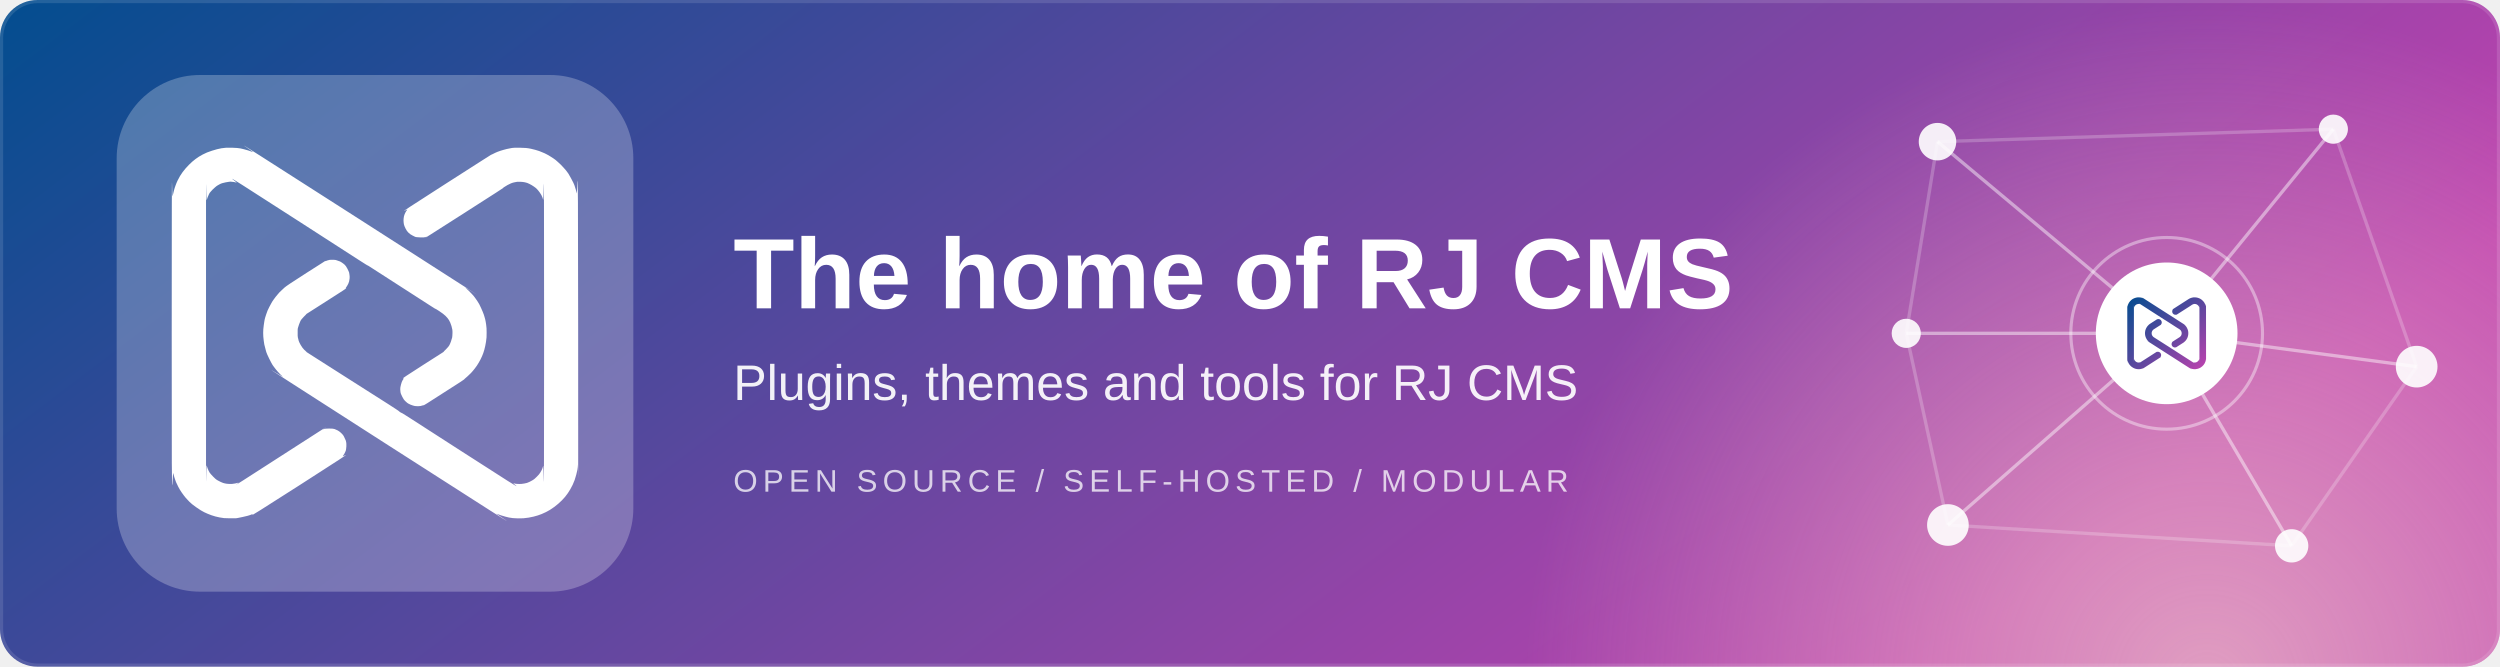
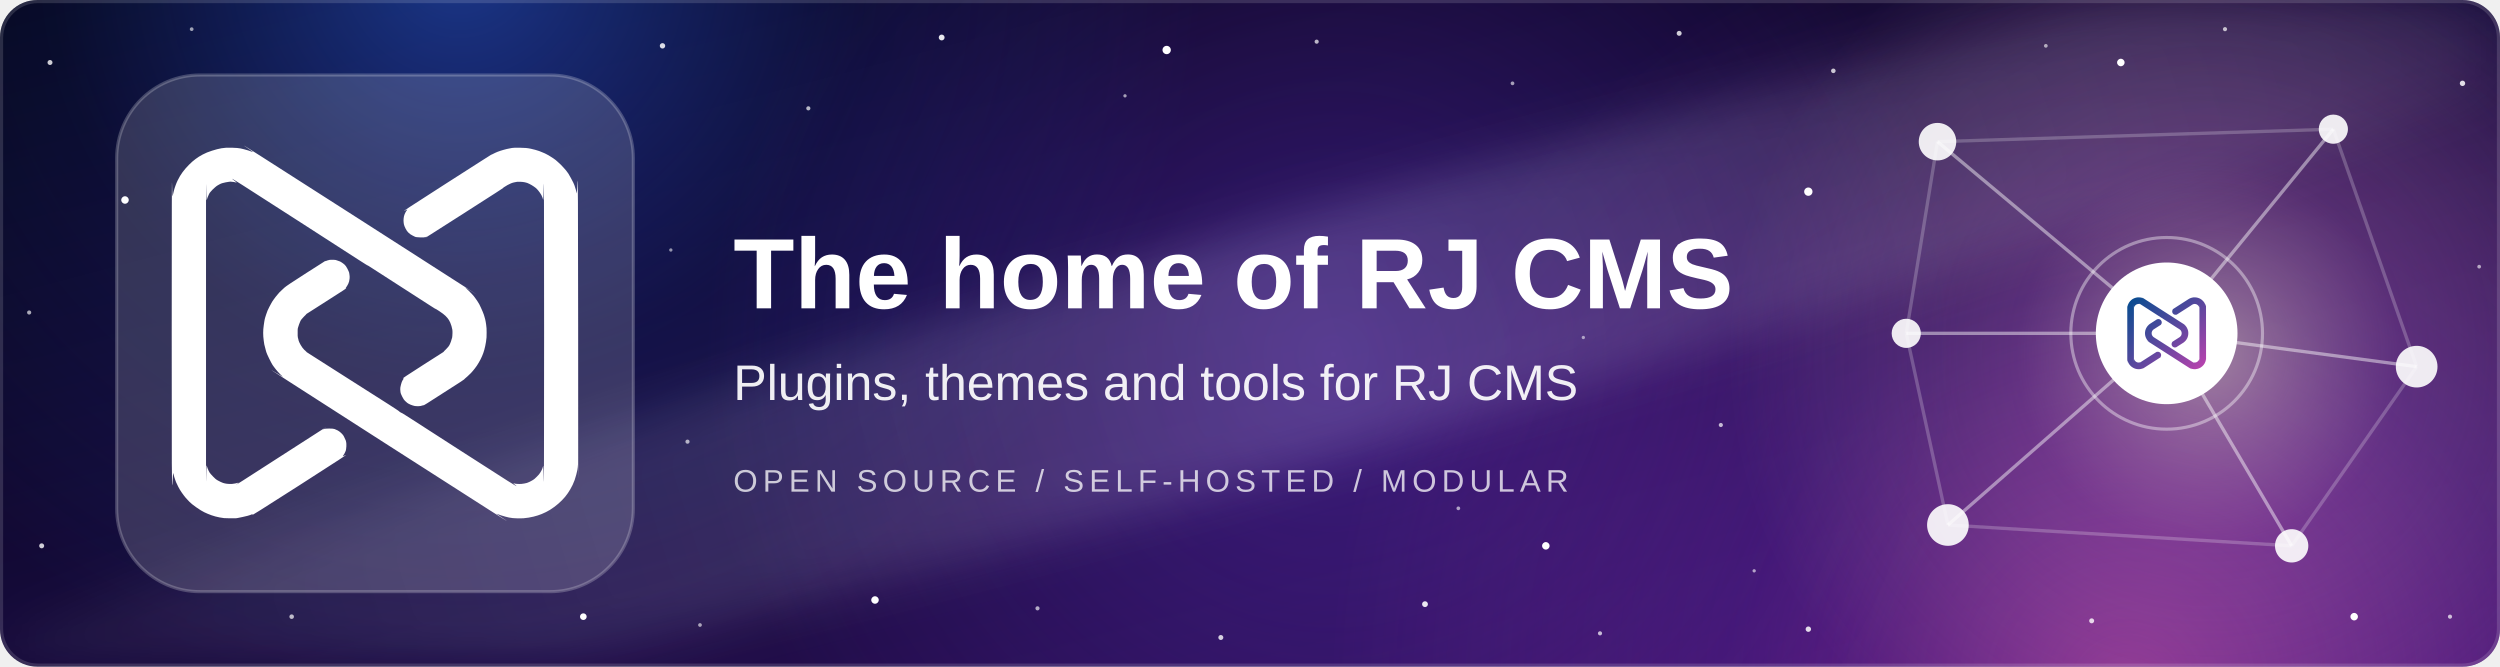
<svg xmlns="http://www.w3.org/2000/svg" width="1200" height="320" viewBox="0 0 1200 320" role="img" aria-label="RJ Nexus">
  <defs>
-     <linearGradient id="bg" x1="0" y1="0" x2="1" y2="0.35">
-       <stop offset="0" stop-color="#024D8F" />
-       <stop offset="0.5" stop-color="#60479F" />
-       <stop offset="1" stop-color="#C042AF" />
+     <linearGradient id="bg" x1="0" y1="0" x2="1" y2="1">
+       <stop offset="0" stop-color="#03010d" />
+       <stop offset="0.45" stop-color="#140a38" />
+       <stop offset="0.8" stop-color="#2a0f55" />
+       <stop offset="1" stop-color="#3d1163" />
    </linearGradient>
-     <radialGradient id="peach" cx="0.5" cy="0.5" r="0.5">
-       <stop offset="0" stop-color="#FAE9D0" stop-opacity="0.55" />
+     <radialGradient id="nebMagenta" cx="0.5" cy="0.5" r="0.5">
+       <stop offset="0" stop-color="#C042AF" stop-opacity="0.6" />
+       <stop offset="0.5" stop-color="#8b2fc9" stop-opacity="0.22" />
+       <stop offset="1" stop-color="#C042AF" stop-opacity="0" />
+     </radialGradient>
+     <radialGradient id="nebBlue" cx="0.5" cy="0.5" r="0.5">
+       <stop offset="0" stop-color="#2f6bff" stop-opacity="0.5" />
+       <stop offset="0.55" stop-color="#2447c9" stop-opacity="0.15" />
+       <stop offset="1" stop-color="#2f6bff" stop-opacity="0" />
+     </radialGradient>
+     <radialGradient id="nebViolet" cx="0.5" cy="0.5" r="0.5">
+       <stop offset="0" stop-color="#7c3aed" stop-opacity="0.32" />
+       <stop offset="1" stop-color="#7c3aed" stop-opacity="0" />
+     </radialGradient>
+     <radialGradient id="core" cx="0.5" cy="0.5" r="0.5">
+       <stop offset="0" stop-color="#FAE9D0" stop-opacity="0.5" />
+       <stop offset="0.4" stop-color="#f0a6d8" stop-opacity="0.18" />
      <stop offset="1" stop-color="#FAE9D0" stop-opacity="0" />
    </radialGradient>
+     <linearGradient id="band" x1="0" y1="0" x2="1" y2="0">
+       <stop offset="0" stop-color="#ffffff" stop-opacity="0" />
+       <stop offset="0.5" stop-color="#d9c7ff" stop-opacity="0.2" />
+       <stop offset="1" stop-color="#ffffff" stop-opacity="0" />
+     </linearGradient>
+     <filter id="blur" x="-20%" y="-50%" width="140%" height="200%">
+       <feGaussianBlur stdDeviation="16" />
+     </filter>
    <linearGradient id="nodeFill" x1="0" y1="0" x2="1" y2="1">
      <stop stop-color="#024D8F" />
      <stop offset=".55" stop-color="#60479F" />
      <stop offset="1" stop-color="#C042AF" />
    </linearGradient>
    <clipPath id="card">
      <rect width="1200" height="320" rx="18" />
    </clipPath>
+     <path id="logo" d="M425.2 32.2C422.0 32.3 421.5 32.6 419.2 33.0C417.0 33.4 414.0 34.0 411.5 34.8C409.0 35.5 406.5 36.3 404.2 37.2C402.0 38.2 401.0 38.5 397.8 40.2C394.5 42.0 401.7 37.3 385.0 48.0C368.3 58.7 312.7 94.2 297.5 104.2C282.3 114.2 294.9 106.5 293.8 108.0C292.6 109.5 291.5 111.5 290.8 113.2C290.0 115.0 289.7 116.8 289.5 118.5C289.3 120.2 289.3 121.9 289.5 123.5C289.7 125.1 289.8 126.3 290.5 128.0C291.2 129.7 292.3 132.1 293.5 133.8C294.7 135.4 295.9 136.6 297.5 137.8C299.1 138.9 301.6 140.1 303.0 140.8C304.4 141.4 304.0 141.3 305.8 141.5C307.5 141.7 311.8 141.9 313.8 141.8C315.8 141.6 316.3 141.3 317.8 140.8C319.2 140.2 308.5 147.1 322.5 138.2C336.5 129.4 386.8 97.1 401.8 87.5C416.7 77.9 408.9 82.5 412.0 80.5C415.1 78.5 418.0 76.8 420.5 75.8C423.0 74.7 425.7 74.3 427.2 74.0C428.8 73.7 428.7 73.8 430.0 73.8C431.3 73.8 433.2 73.8 435.0 74.0C436.8 74.2 438.7 74.6 440.5 75.2C442.3 75.9 444.0 76.8 445.8 77.8C447.5 78.8 449.4 80.1 450.8 81.2C452.1 82.4 452.8 83.0 454.0 84.5C455.2 86.0 456.8 88.1 457.8 90.0C458.8 91.9 459.5 93.9 460.0 95.8C460.5 97.6 460.8 47.7 461.0 101.0C461.2 154.3 461.2 362.2 461.0 415.5C460.8 468.8 460.5 419.2 460.0 421.0C459.5 422.8 458.9 424.8 458.0 426.5C457.1 428.2 456.2 429.8 454.8 431.5C453.3 433.2 451.0 435.5 449.5 436.8C448.0 438.0 447.3 438.4 445.8 439.2C444.2 440.1 442.3 441.1 440.2 441.8C438.2 442.4 435.5 442.8 433.5 443.0C431.5 443.2 430.1 443.1 428.5 443.0C426.9 442.9 425.8 442.9 423.8 442.2C421.8 441.6 437.2 452.3 416.5 439.2C395.8 426.2 321.2 377.9 299.5 364.0C277.8 350.1 290.7 358.8 286.0 355.8C281.3 352.8 289.4 357.5 271.5 346.0C253.6 334.5 195.5 297.8 178.8 287.0C162.0 276.2 172.9 283.2 170.8 281.5C168.6 279.8 167.2 278.4 165.8 276.5C164.3 274.6 162.8 271.7 162.0 270.0C161.2 268.3 161.1 267.6 160.8 266.2C160.4 264.9 160.1 263.9 160.0 262.0C159.9 260.1 159.9 256.7 160.0 255.0C160.1 253.3 160.0 253.5 160.5 251.8C161.0 250.0 162.2 246.5 163.0 244.8C163.8 243.0 163.8 243.0 165.0 241.5C166.2 240.0 169.2 237.0 170.5 235.8C171.8 234.5 165.3 238.8 172.8 234.0C180.2 229.2 207.3 212.1 215.0 207.0C222.7 201.9 217.6 204.9 218.8 203.5C219.9 202.1 221.1 199.8 221.8 198.5C222.4 197.2 222.5 196.9 222.8 195.8C223.0 194.6 223.4 193.0 223.5 191.5C223.6 190.0 223.5 188.2 223.2 186.8C223.0 185.3 223.0 184.6 222.2 183.0C221.5 181.4 220.1 178.5 219.0 177.0C217.9 175.5 217.0 174.7 215.8 173.8C214.5 172.8 213.1 171.9 211.8 171.2C210.4 170.6 208.9 170.1 207.8 169.8C206.6 169.4 206.4 169.3 205.0 169.2C203.6 169.2 201.1 169.0 199.2 169.2C197.4 169.5 195.5 170.2 194.0 170.8C192.5 171.3 197.4 168.2 190.2 172.8C183.1 177.3 159.2 192.5 151.0 198.0C142.8 203.5 143.6 203.5 141.0 205.8C138.4 208.0 137.2 209.5 135.5 211.5C133.8 213.5 132.0 215.7 130.8 217.5C129.5 219.3 129.0 220.0 127.8 222.2C126.5 224.5 124.5 228.3 123.2 231.2C122.0 234.2 120.9 237.8 120.2 240.0C119.6 242.2 119.6 242.4 119.2 244.8C118.9 247.1 118.2 251.0 118.0 254.0C117.8 257.0 117.8 259.9 118.0 263.0C118.2 266.1 118.8 269.8 119.2 272.5C119.8 275.2 120.4 277.5 121.0 279.5C121.6 281.5 121.6 282.2 122.8 284.8C123.9 287.3 126.4 292.5 127.8 295.0C129.1 297.5 129.6 298.1 131.0 300.0C132.4 301.9 134.2 304.2 136.0 306.2C137.8 308.2 139.8 310.2 141.8 312.0C143.8 313.8 105.8 289.8 148.0 317.0C190.2 344.2 352.7 448.4 395.2 475.5C437.8 502.6 400.2 478.2 403.2 479.5C406.3 480.8 410.5 482.1 413.8 483.0C417.0 483.9 419.3 484.4 423.0 484.8C426.7 485.1 431.5 485.3 435.8 485.0C440.0 484.7 444.5 483.9 448.2 483.0C452.0 482.1 454.9 481.1 458.2 479.8C461.6 478.4 464.9 476.8 468.2 474.8C471.6 472.7 475.4 469.9 478.5 467.2C481.6 464.6 484.3 461.7 486.8 458.8C489.2 455.8 491.3 452.9 493.2 449.5C495.2 446.1 497.1 442.2 498.5 438.2C499.9 434.3 501.1 429.1 501.8 426.0C502.4 422.9 502.3 422.1 502.5 419.5C502.7 416.9 502.8 463.8 502.8 410.2C502.8 356.8 502.8 152.2 502.5 98.5C502.2 44.8 501.6 90.8 501.0 87.8C500.4 84.8 499.7 82.7 499.0 80.5C498.3 78.3 498.1 77.5 496.8 74.8C495.4 72.0 492.7 66.8 490.8 63.8C488.8 60.8 487.3 59.1 485.2 56.8C483.2 54.4 480.4 51.7 478.2 49.8C476.1 47.8 474.5 46.5 472.2 45.0C470.0 43.5 467.0 41.7 464.8 40.5C462.5 39.3 461.4 38.7 459.0 37.8C456.6 36.8 453.8 35.6 450.5 34.8C447.2 33.9 443.2 32.9 439.0 32.5C434.8 32.1 428.5 32.2 425.2 32.2ZM72.5 32.2C68.4 32.5 65.4 33.0 61.5 34.0C57.6 35.0 53.0 36.5 49.2 38.0C45.5 39.5 42.2 41.4 39.2 43.2C36.2 45.1 34.0 46.9 31.2 49.2C28.5 51.6 25.5 54.6 23.0 57.5C20.5 60.4 18.3 63.3 16.2 66.8C14.2 70.2 12.2 74.2 10.8 78.2C9.2 82.3 8.0 87.5 7.2 91.2C6.5 95.0 6.4 46.3 6.2 100.8C6.1 155.2 6.0 362.9 6.2 417.8C6.5 472.6 7.3 426.5 8.0 430.0C8.7 433.5 9.8 436.3 10.5 438.5C11.2 440.7 11.6 441.3 12.5 443.2C13.4 445.2 14.6 447.7 16.0 450.0C17.4 452.3 19.2 454.9 20.8 457.0C22.3 459.1 23.8 460.7 25.5 462.5C27.2 464.3 28.3 465.6 31.0 467.8C33.7 469.9 38.3 473.3 41.5 475.2C44.7 477.2 47.0 478.2 50.0 479.5C53.0 480.8 56.2 481.9 59.5 482.8C62.8 483.6 66.1 484.4 70.0 484.8C73.9 485.1 79.8 485.0 82.8 485.0C85.7 485.0 84.8 485.0 87.5 484.5C90.2 484.0 95.8 482.8 98.8 482.0C101.7 481.2 102.4 480.9 105.0 479.8C107.6 478.6 96.9 486.0 114.5 475.0C132.1 464.0 193.7 424.5 210.5 413.5C227.3 402.5 214.0 410.6 215.2 409.0C216.5 407.4 217.6 405.2 218.2 403.8C218.9 402.3 219.0 401.9 219.2 400.2C219.5 398.6 219.6 395.7 219.5 394.0C219.4 392.3 219.2 391.5 218.8 390.0C218.2 388.5 217.2 386.3 216.5 385.0C215.8 383.7 215.4 383.2 214.5 382.2C213.6 381.2 212.2 379.9 211.0 379.0C209.8 378.1 208.4 377.3 207.0 376.8C205.6 376.2 204.9 375.7 202.8 375.5C200.6 375.3 196.2 375.3 194.2 375.5C192.2 375.7 192.0 376.0 190.8 376.5C189.5 377.0 202.8 368.4 186.5 378.8C170.2 389.1 109.8 428.3 93.2 438.8C76.8 449.2 89.7 440.8 87.5 441.5C85.3 442.2 82.4 442.8 80.0 443.0C77.6 443.2 75.1 443.0 73.2 442.8C71.4 442.5 70.4 442.3 68.8 441.8C67.1 441.2 64.8 440.1 63.2 439.2C61.7 438.4 61.0 438.1 59.5 436.8C58.0 435.4 55.4 432.9 54.0 431.2C52.6 429.6 52.1 428.8 51.2 427.0C50.4 425.2 49.3 422.5 48.8 420.5C48.2 418.5 48.1 468.4 48.0 415.2C47.9 362.1 47.9 154.7 48.0 101.5C48.1 48.3 48.2 98.3 48.8 96.2C49.3 94.2 50.7 91.0 51.5 89.2C52.3 87.5 52.5 87.2 53.8 85.8C55.0 84.3 57.3 82.0 58.8 80.8C60.2 79.5 60.8 79.1 62.2 78.2C63.8 77.4 65.4 76.2 67.8 75.5C70.1 74.8 74.3 74.0 76.2 73.8C78.2 73.5 78.0 73.6 79.5 73.8C81.0 73.9 83.1 74.1 85.2 74.8C87.4 75.4 67.7 62.0 92.5 77.8C117.3 93.5 208.2 152.3 234.2 169.0C260.2 185.7 233.9 168.4 248.5 177.8C263.1 187.1 308.5 216.5 321.8 225.0C335.0 233.5 325.6 227.1 328.2 228.8C330.9 230.4 335.0 233.1 337.5 235.0C340.0 236.9 341.5 238.4 343.0 240.2C344.5 242.1 345.5 243.6 346.5 246.0C347.5 248.4 348.6 251.8 349.0 254.5C349.4 257.2 349.1 260.3 349.0 262.2C348.9 264.2 348.7 264.4 348.2 266.0C347.8 267.6 347.0 270.2 346.2 271.8C345.5 273.3 345.3 273.9 344.0 275.5C342.7 277.1 339.9 279.9 338.5 281.2C337.1 282.6 343.1 278.6 335.5 283.5C327.9 288.4 300.7 305.6 293.0 310.8C285.3 315.9 290.5 313.2 289.5 314.5C288.5 315.8 287.9 316.8 287.2 318.5C286.6 320.2 285.8 323.2 285.5 325.0C285.2 326.8 285.4 327.9 285.5 329.2C285.6 330.6 285.6 331.3 286.2 333.0C286.9 334.7 288.4 337.8 289.5 339.5C290.6 341.2 291.8 342.1 292.8 343.0C293.8 343.9 294.2 344.3 295.5 345.0C296.8 345.7 299.1 346.8 300.8 347.2C302.4 347.8 303.7 347.9 305.2 348.0C306.8 348.1 308.8 348.0 310.2 347.8C311.7 347.5 312.4 347.3 313.8 346.8C315.1 346.2 310.9 349.1 318.2 344.5C325.6 339.9 350.3 324.0 358.0 319.0C365.7 314.0 362.5 315.9 364.5 314.2C366.5 312.6 368.7 310.5 370.2 309.0C371.8 307.5 372.5 306.8 374.0 305.0C375.5 303.2 377.4 300.9 379.0 298.5C380.6 296.1 382.2 293.3 383.5 290.8C384.8 288.2 385.8 286.0 386.8 283.2C387.7 280.5 388.6 277.7 389.2 274.5C389.9 271.3 390.5 267.6 390.8 264.0C391.0 260.4 390.9 255.9 390.8 252.8C390.6 249.6 390.1 247.2 389.8 245.0C389.4 242.8 389.1 241.5 388.5 239.5C387.9 237.5 387.4 235.5 386.2 232.8C385.1 230.0 383.2 226.0 381.8 223.2C380.2 220.5 378.8 218.3 377.2 216.2C375.8 214.2 374.8 212.9 372.8 210.8C370.7 208.6 367.3 205.2 365.0 203.2C362.7 201.2 400.7 225.5 359.0 198.8C317.3 172.0 157.3 69.4 115.0 42.5C72.7 15.6 108.7 38.9 105.2 37.5C101.8 36.1 97.5 34.8 94.2 34.0C91.0 33.2 89.6 32.8 86.0 32.5C82.4 32.2 76.6 32.0 72.5 32.2Z" fill-rule="evenodd" />
+     <style>
+ .tw1{animation:tw 3.2s ease-in-out infinite}
+ .tw2{animation:tw 4.6s ease-in-out infinite 1.1s}
+ .tw3{animation:tw 5.4s ease-in-out infinite 2.3s}
+ @keyframes tw{0%,100%{opacity:.25}50%{opacity:1}}
+ </style>
  </defs>
  <g clip-path="url(#card)">
    <rect width="1200" height="320" fill="url(#bg)" />
-     <circle cx="1060" cy="330" r="330" fill="url(#peach)" />
+     <circle cx="1020" cy="330" r="380" fill="url(#nebMagenta)" />
+     <circle cx="220" cy="-20" r="360" fill="url(#nebBlue)" />
+     <circle cx="640" cy="170" r="300" fill="url(#nebViolet)" />
+     <circle cx="1060" cy="170" r="230" fill="url(#core)" />
+     <ellipse cx="620" cy="165" rx="780" ry="58" fill="url(#band)" filter="url(#blur)" transform="rotate(-16 620 165)" />
+     <g fill="#FFFFFF">
+       <circle cx="24" cy="30" r="1.2" fill-opacity=".8" />
+       <circle cx="92" cy="14" r="0.9" fill-opacity=".6" />
+       <circle cx="140" cy="296" r="1.1" fill-opacity=".7" />
+       <circle cx="318" cy="22" r="1.3" fill-opacity=".85" />
+       <circle cx="336" cy="300" r="0.9" fill-opacity=".6" />
+       <circle cx="388" cy="52" r="1" fill-opacity=".7" />
+       <circle cx="452" cy="18" r="1.4" fill-opacity=".9" />
+       <circle cx="498" cy="292" r="1" fill-opacity=".65" />
+       <circle cx="540" cy="46" r="0.8" fill-opacity=".6" />
+       <circle cx="586" cy="306" r="1.2" fill-opacity=".8" />
+       <circle cx="632" cy="20" r="1" fill-opacity=".7" />
+       <circle cx="684" cy="290" r="1.4" fill-opacity=".9" />
+       <circle cx="726" cy="40" r="0.9" fill-opacity=".6" />
+       <circle cx="768" cy="304" r="1" fill-opacity=".7" />
+       <circle cx="806" cy="16" r="1.2" fill-opacity=".8" />
+       <circle cx="842" cy="274" r="0.8" fill-opacity=".6" />
+       <circle cx="880" cy="34" r="1.1" fill-opacity=".75" />
+       <circle cx="868" cy="302" r="1.3" fill-opacity=".85" />
+       <circle cx="982" cy="22" r="0.9" fill-opacity=".6" />
+       <circle cx="1004" cy="298" r="1.2" fill-opacity=".8" />
+       <circle cx="1068" cy="14" r="1" fill-opacity=".7" />
+       <circle cx="1182" cy="40" r="1.3" fill-opacity=".85" />
+       <circle cx="1190" cy="128" r="0.9" fill-opacity=".6" />
+       <circle cx="1176" cy="296" r="1" fill-opacity=".7" />
+       <circle cx="14" cy="150" r="1" fill-opacity=".65" />
+       <circle cx="20" cy="262" r="1.2" fill-opacity=".8" />
+       <circle cx="322" cy="120" r="0.8" fill-opacity=".55" />
+       <circle cx="330" cy="212" r="1" fill-opacity=".65" />
+       <circle cx="806" cy="118" r="0.9" fill-opacity=".6" />
+       <circle cx="826" cy="204" r="1" fill-opacity=".7" />
+       <circle cx="760" cy="162" r="0.8" fill-opacity=".55" />
+       <circle cx="700" cy="244" r="0.9" fill-opacity=".6" />
+     </g>
+     <g fill="#FFFFFF">
+       <circle class="tw1" cx="60" cy="96" r="1.8" />
+       <circle class="tw2" cx="420" cy="288" r="1.8" />
+       <circle class="tw3" cx="560" cy="24" r="2" />
+       <circle class="tw1" cx="742" cy="262" r="1.8" />
+       <circle class="tw2" cx="868" cy="92" r="2" />
+       <circle class="tw3" cx="1130" cy="296" r="1.8" />
+       <circle class="tw1" cx="280" cy="296" r="1.6" />
+       <circle class="tw2" cx="1018" cy="30" r="1.8" />
+     </g>
    <g stroke="#FFFFFF" stroke-width="1.6" stroke-opacity="0.45" fill="none">
      <line x1="1040" y1="160" x2="930" y2="68" />
      <line x1="1040" y1="160" x2="1120" y2="62" />
      <line x1="1040" y1="160" x2="1160" y2="176" />
      <line x1="1040" y1="160" x2="1100" y2="262" />
      <line x1="1040" y1="160" x2="935" y2="252" />
      <line x1="1040" y1="160" x2="915" y2="160" />
      <line x1="930" y1="68" x2="1120" y2="62" stroke-opacity="0.22" />
      <line x1="1120" y1="62" x2="1160" y2="176" stroke-opacity="0.22" />
      <line x1="1160" y1="176" x2="1100" y2="262" stroke-opacity="0.22" />
      <line x1="1100" y1="262" x2="935" y2="252" stroke-opacity="0.22" />
      <line x1="935" y1="252" x2="915" y2="160" stroke-opacity="0.22" />
      <line x1="915" y1="160" x2="930" y2="68" stroke-opacity="0.22" />
    </g>
    <circle cx="1040" cy="160" r="46" fill="none" stroke="#FFFFFF" stroke-opacity="0.4" stroke-width="1.5" />
    <circle cx="1040" cy="160" r="34" fill="#FFFFFF" />
-     <path transform="translate(1040 160) scale(0.07615) translate(-254.5 -259.0)" d="M425.2 32.2C422.0 32.3 421.5 32.6 419.2 33.0C417.0 33.4 414.0 34.0 411.5 34.8C409.0 35.5 406.5 36.3 404.2 37.2C402.0 38.2 401.0 38.5 397.8 40.2C394.5 42.0 401.7 37.3 385.0 48.0C368.3 58.7 312.7 94.2 297.5 104.2C282.3 114.2 294.9 106.5 293.8 108.0C292.6 109.5 291.5 111.5 290.8 113.2C290.0 115.0 289.7 116.8 289.5 118.5C289.3 120.2 289.3 121.9 289.5 123.5C289.7 125.1 289.8 126.3 290.5 128.0C291.2 129.7 292.3 132.1 293.5 133.8C294.7 135.4 295.9 136.6 297.5 137.8C299.1 138.9 301.6 140.1 303.0 140.8C304.4 141.4 304.0 141.3 305.8 141.5C307.5 141.7 311.8 141.9 313.8 141.8C315.8 141.6 316.3 141.3 317.8 140.8C319.2 140.2 308.5 147.1 322.5 138.2C336.5 129.4 386.8 97.1 401.8 87.5C416.7 77.9 408.9 82.5 412.0 80.5C415.1 78.5 418.0 76.8 420.5 75.8C423.0 74.7 425.7 74.3 427.2 74.0C428.8 73.7 428.7 73.8 430.0 73.8C431.3 73.8 433.2 73.8 435.0 74.0C436.8 74.2 438.7 74.6 440.5 75.2C442.3 75.9 444.0 76.8 445.8 77.8C447.5 78.8 449.4 80.1 450.8 81.2C452.1 82.4 452.8 83.0 454.0 84.5C455.2 86.0 456.8 88.1 457.8 90.0C458.8 91.9 459.5 93.9 460.0 95.8C460.5 97.6 460.8 47.7 461.0 101.0C461.2 154.3 461.2 362.2 461.0 415.5C460.8 468.8 460.5 419.2 460.0 421.0C459.5 422.8 458.9 424.8 458.0 426.5C457.1 428.2 456.2 429.8 454.8 431.5C453.3 433.2 451.0 435.5 449.5 436.8C448.0 438.0 447.3 438.4 445.8 439.2C444.2 440.1 442.3 441.1 440.2 441.8C438.2 442.4 435.5 442.8 433.5 443.0C431.5 443.2 430.1 443.1 428.5 443.0C426.9 442.9 425.8 442.9 423.8 442.2C421.8 441.6 437.2 452.3 416.5 439.2C395.8 426.2 321.2 377.9 299.5 364.0C277.8 350.1 290.7 358.8 286.0 355.8C281.3 352.8 289.4 357.5 271.5 346.0C253.6 334.5 195.5 297.8 178.8 287.0C162.0 276.2 172.9 283.2 170.8 281.5C168.6 279.8 167.2 278.4 165.8 276.5C164.3 274.6 162.8 271.7 162.0 270.0C161.2 268.3 161.1 267.6 160.8 266.2C160.4 264.9 160.1 263.9 160.0 262.0C159.9 260.1 159.9 256.7 160.0 255.0C160.1 253.3 160.0 253.5 160.5 251.8C161.0 250.0 162.2 246.5 163.0 244.8C163.8 243.0 163.8 243.0 165.0 241.5C166.2 240.0 169.2 237.0 170.5 235.8C171.8 234.5 165.3 238.8 172.8 234.0C180.2 229.2 207.3 212.1 215.0 207.0C222.7 201.9 217.6 204.9 218.8 203.5C219.9 202.1 221.1 199.8 221.8 198.5C222.4 197.2 222.5 196.9 222.8 195.8C223.0 194.6 223.4 193.0 223.5 191.5C223.6 190.0 223.5 188.2 223.2 186.8C223.0 185.3 223.0 184.6 222.2 183.0C221.5 181.4 220.1 178.5 219.0 177.0C217.9 175.5 217.0 174.7 215.8 173.8C214.5 172.8 213.1 171.9 211.8 171.2C210.4 170.6 208.9 170.1 207.8 169.8C206.6 169.4 206.4 169.3 205.0 169.2C203.6 169.2 201.1 169.0 199.2 169.2C197.4 169.5 195.5 170.2 194.0 170.8C192.5 171.3 197.4 168.2 190.2 172.8C183.1 177.3 159.2 192.5 151.0 198.0C142.8 203.5 143.6 203.5 141.0 205.8C138.4 208.0 137.2 209.5 135.5 211.5C133.8 213.5 132.0 215.7 130.8 217.5C129.5 219.3 129.0 220.0 127.8 222.2C126.5 224.5 124.5 228.3 123.2 231.2C122.0 234.2 120.9 237.8 120.2 240.0C119.6 242.2 119.6 242.4 119.2 244.8C118.9 247.1 118.2 251.0 118.0 254.0C117.8 257.0 117.8 259.9 118.0 263.0C118.2 266.1 118.8 269.8 119.2 272.5C119.8 275.2 120.4 277.5 121.0 279.5C121.6 281.5 121.6 282.2 122.8 284.8C123.9 287.3 126.4 292.5 127.8 295.0C129.1 297.5 129.6 298.1 131.0 300.0C132.4 301.9 134.2 304.2 136.0 306.2C137.8 308.2 139.8 310.2 141.8 312.0C143.8 313.8 105.8 289.8 148.0 317.0C190.2 344.2 352.7 448.4 395.2 475.5C437.8 502.6 400.2 478.2 403.2 479.5C406.3 480.8 410.5 482.1 413.8 483.0C417.0 483.9 419.3 484.4 423.0 484.8C426.7 485.1 431.5 485.3 435.8 485.0C440.0 484.7 444.5 483.9 448.2 483.0C452.0 482.1 454.9 481.1 458.2 479.8C461.6 478.4 464.9 476.8 468.2 474.8C471.6 472.7 475.4 469.9 478.5 467.2C481.6 464.6 484.3 461.7 486.8 458.8C489.2 455.8 491.3 452.9 493.2 449.5C495.2 446.1 497.1 442.2 498.5 438.2C499.9 434.3 501.1 429.1 501.8 426.0C502.4 422.9 502.3 422.1 502.5 419.5C502.7 416.9 502.8 463.8 502.8 410.2C502.8 356.8 502.8 152.2 502.5 98.5C502.2 44.8 501.6 90.8 501.0 87.8C500.4 84.8 499.7 82.7 499.0 80.5C498.3 78.3 498.1 77.5 496.8 74.8C495.4 72.0 492.7 66.8 490.8 63.8C488.8 60.8 487.3 59.1 485.2 56.8C483.2 54.4 480.4 51.7 478.2 49.8C476.1 47.8 474.5 46.5 472.2 45.0C470.0 43.5 467.0 41.7 464.8 40.5C462.5 39.3 461.4 38.7 459.0 37.8C456.6 36.8 453.8 35.6 450.5 34.8C447.2 33.9 443.2 32.9 439.0 32.5C434.8 32.1 428.5 32.2 425.2 32.2ZM72.5 32.2C68.4 32.5 65.4 33.0 61.5 34.0C57.6 35.0 53.0 36.5 49.2 38.0C45.5 39.5 42.2 41.4 39.2 43.2C36.2 45.1 34.0 46.9 31.2 49.2C28.5 51.6 25.5 54.6 23.0 57.5C20.5 60.4 18.3 63.3 16.2 66.8C14.2 70.2 12.2 74.2 10.8 78.2C9.2 82.3 8.0 87.5 7.2 91.2C6.5 95.0 6.4 46.3 6.2 100.8C6.1 155.2 6.0 362.9 6.2 417.8C6.5 472.6 7.3 426.5 8.0 430.0C8.7 433.5 9.8 436.3 10.5 438.5C11.2 440.7 11.6 441.3 12.5 443.2C13.4 445.2 14.6 447.7 16.0 450.0C17.4 452.3 19.2 454.9 20.8 457.0C22.3 459.1 23.8 460.7 25.5 462.5C27.2 464.3 28.3 465.6 31.0 467.8C33.7 469.9 38.3 473.3 41.5 475.2C44.7 477.2 47.0 478.2 50.0 479.5C53.0 480.8 56.2 481.9 59.5 482.8C62.8 483.6 66.1 484.4 70.0 484.8C73.9 485.1 79.8 485.0 82.8 485.0C85.7 485.0 84.8 485.0 87.5 484.5C90.2 484.0 95.8 482.8 98.8 482.0C101.7 481.2 102.4 480.9 105.0 479.8C107.6 478.6 96.9 486.0 114.5 475.0C132.1 464.0 193.7 424.5 210.5 413.5C227.3 402.5 214.0 410.6 215.2 409.0C216.5 407.4 217.6 405.2 218.2 403.8C218.9 402.3 219.0 401.9 219.2 400.2C219.5 398.6 219.6 395.7 219.5 394.0C219.4 392.3 219.2 391.5 218.8 390.0C218.2 388.5 217.2 386.3 216.5 385.0C215.8 383.7 215.4 383.2 214.5 382.2C213.6 381.2 212.2 379.9 211.0 379.0C209.8 378.1 208.4 377.3 207.0 376.8C205.6 376.2 204.9 375.7 202.8 375.5C200.6 375.3 196.2 375.3 194.2 375.5C192.2 375.7 192.0 376.0 190.8 376.5C189.5 377.0 202.8 368.4 186.5 378.8C170.2 389.1 109.8 428.3 93.2 438.8C76.8 449.2 89.7 440.8 87.5 441.5C85.3 442.2 82.4 442.8 80.0 443.0C77.6 443.2 75.1 443.0 73.2 442.8C71.4 442.5 70.4 442.3 68.8 441.8C67.1 441.2 64.8 440.1 63.2 439.2C61.7 438.4 61.0 438.1 59.5 436.8C58.0 435.4 55.4 432.9 54.0 431.2C52.6 429.6 52.1 428.8 51.2 427.0C50.4 425.2 49.3 422.5 48.8 420.5C48.2 418.5 48.1 468.4 48.0 415.2C47.9 362.1 47.9 154.7 48.0 101.5C48.1 48.3 48.2 98.3 48.8 96.2C49.3 94.2 50.7 91.0 51.5 89.2C52.3 87.5 52.5 87.2 53.8 85.8C55.0 84.3 57.3 82.0 58.8 80.8C60.2 79.5 60.8 79.1 62.2 78.2C63.8 77.4 65.4 76.2 67.8 75.5C70.1 74.8 74.3 74.0 76.2 73.8C78.2 73.5 78.0 73.6 79.5 73.8C81.0 73.9 83.1 74.1 85.2 74.8C87.4 75.4 67.7 62.0 92.5 77.8C117.3 93.5 208.2 152.3 234.2 169.0C260.2 185.7 233.9 168.4 248.5 177.8C263.1 187.1 308.5 216.5 321.8 225.0C335.0 233.5 325.6 227.1 328.2 228.8C330.9 230.4 335.0 233.1 337.5 235.0C340.0 236.9 341.5 238.4 343.0 240.2C344.5 242.1 345.5 243.6 346.5 246.0C347.5 248.4 348.6 251.8 349.0 254.5C349.4 257.2 349.1 260.3 349.0 262.2C348.9 264.2 348.7 264.4 348.2 266.0C347.8 267.6 347.0 270.2 346.2 271.8C345.5 273.3 345.3 273.9 344.0 275.5C342.7 277.1 339.9 279.9 338.5 281.2C337.1 282.6 343.1 278.6 335.5 283.5C327.9 288.4 300.7 305.6 293.0 310.8C285.3 315.9 290.5 313.2 289.5 314.5C288.5 315.8 287.9 316.8 287.2 318.5C286.6 320.2 285.8 323.2 285.5 325.0C285.2 326.8 285.4 327.9 285.5 329.2C285.6 330.6 285.6 331.3 286.2 333.0C286.9 334.7 288.4 337.8 289.5 339.5C290.6 341.2 291.8 342.1 292.8 343.0C293.8 343.9 294.2 344.3 295.5 345.0C296.8 345.7 299.1 346.8 300.8 347.2C302.4 347.8 303.7 347.9 305.2 348.0C306.8 348.1 308.8 348.0 310.2 347.8C311.7 347.5 312.4 347.3 313.8 346.8C315.1 346.2 310.9 349.1 318.2 344.5C325.6 339.9 350.3 324.0 358.0 319.0C365.7 314.0 362.5 315.9 364.5 314.2C366.5 312.6 368.7 310.5 370.2 309.0C371.8 307.5 372.5 306.8 374.0 305.0C375.5 303.2 377.4 300.9 379.0 298.5C380.6 296.1 382.2 293.3 383.5 290.8C384.8 288.2 385.8 286.0 386.8 283.2C387.7 280.5 388.6 277.7 389.2 274.5C389.9 271.3 390.5 267.6 390.8 264.0C391.0 260.4 390.9 255.9 390.8 252.8C390.6 249.6 390.1 247.2 389.8 245.0C389.4 242.8 389.1 241.5 388.5 239.5C387.9 237.5 387.4 235.5 386.2 232.8C385.1 230.0 383.2 226.0 381.8 223.2C380.2 220.5 378.8 218.3 377.2 216.2C375.8 214.2 374.8 212.9 372.8 210.8C370.7 208.6 367.3 205.2 365.0 203.2C362.7 201.2 400.7 225.5 359.0 198.8C317.3 172.0 157.3 69.4 115.0 42.5C72.7 15.6 108.7 38.9 105.2 37.5C101.8 36.1 97.5 34.8 94.2 34.0C91.0 33.2 89.6 32.8 86.0 32.5C82.4 32.2 76.6 32.0 72.5 32.2Z" fill="url(#nodeFill)" fill-rule="evenodd" />
+     <use href="#logo" transform="translate(1040 160) scale(0.07615) translate(-254.5 -259.0)" fill="url(#nodeFill)" />
    <g fill="#FFFFFF" fill-opacity="0.9">
      <circle cx="930" cy="68" r="9" />
      <circle cx="1120" cy="62" r="7" />
      <circle cx="1160" cy="176" r="10" />
      <circle cx="1100" cy="262" r="8" />
      <circle cx="935" cy="252" r="10" />
      <circle cx="915" cy="160" r="7" />
    </g>
-     <rect x="56" y="36" width="248" height="248" rx="40" fill="#FFFFFF" fill-opacity="0.25" />
-     <path transform="translate(180 160) scale(0.39279) translate(-254.5 -259.0)" d="M425.2 32.2C422.0 32.3 421.5 32.6 419.2 33.0C417.0 33.4 414.0 34.0 411.5 34.8C409.0 35.5 406.5 36.3 404.2 37.2C402.0 38.2 401.0 38.5 397.8 40.2C394.5 42.0 401.7 37.3 385.0 48.0C368.3 58.7 312.7 94.2 297.5 104.2C282.3 114.2 294.9 106.5 293.8 108.0C292.6 109.5 291.5 111.5 290.8 113.2C290.0 115.0 289.7 116.8 289.5 118.5C289.3 120.2 289.3 121.9 289.5 123.5C289.7 125.1 289.8 126.3 290.5 128.0C291.2 129.7 292.3 132.1 293.5 133.8C294.7 135.4 295.9 136.6 297.5 137.8C299.1 138.9 301.6 140.1 303.0 140.8C304.4 141.4 304.0 141.3 305.8 141.5C307.5 141.7 311.8 141.9 313.8 141.8C315.8 141.6 316.3 141.3 317.8 140.8C319.2 140.2 308.5 147.1 322.5 138.2C336.5 129.4 386.8 97.1 401.8 87.5C416.7 77.9 408.9 82.5 412.0 80.5C415.1 78.5 418.0 76.8 420.5 75.8C423.0 74.7 425.7 74.3 427.2 74.0C428.8 73.7 428.7 73.8 430.0 73.8C431.3 73.8 433.2 73.8 435.0 74.0C436.8 74.2 438.7 74.6 440.5 75.2C442.3 75.9 444.0 76.8 445.8 77.8C447.5 78.8 449.4 80.1 450.8 81.2C452.1 82.4 452.8 83.0 454.0 84.5C455.2 86.0 456.8 88.1 457.8 90.0C458.8 91.9 459.5 93.9 460.0 95.8C460.5 97.6 460.8 47.7 461.0 101.0C461.2 154.3 461.2 362.2 461.0 415.5C460.8 468.8 460.5 419.2 460.0 421.0C459.5 422.8 458.9 424.8 458.0 426.5C457.1 428.2 456.2 429.8 454.8 431.5C453.3 433.2 451.0 435.5 449.5 436.8C448.0 438.0 447.3 438.4 445.8 439.2C444.2 440.1 442.3 441.1 440.2 441.8C438.2 442.4 435.5 442.8 433.5 443.0C431.5 443.2 430.1 443.1 428.5 443.0C426.9 442.9 425.8 442.9 423.8 442.2C421.8 441.6 437.2 452.3 416.5 439.2C395.8 426.2 321.2 377.9 299.5 364.0C277.8 350.1 290.7 358.8 286.0 355.8C281.3 352.8 289.4 357.5 271.5 346.0C253.6 334.5 195.5 297.8 178.8 287.0C162.0 276.2 172.9 283.2 170.8 281.5C168.6 279.8 167.2 278.4 165.8 276.5C164.3 274.6 162.8 271.7 162.0 270.0C161.2 268.3 161.1 267.6 160.8 266.2C160.4 264.9 160.1 263.9 160.0 262.0C159.9 260.1 159.9 256.7 160.0 255.0C160.1 253.3 160.0 253.5 160.5 251.8C161.0 250.0 162.2 246.5 163.0 244.8C163.8 243.0 163.8 243.0 165.0 241.5C166.2 240.0 169.2 237.0 170.5 235.8C171.8 234.5 165.3 238.8 172.8 234.0C180.2 229.2 207.3 212.1 215.0 207.0C222.7 201.9 217.6 204.9 218.8 203.5C219.9 202.1 221.1 199.8 221.8 198.5C222.4 197.2 222.5 196.9 222.8 195.8C223.0 194.6 223.4 193.0 223.5 191.5C223.6 190.0 223.5 188.2 223.2 186.8C223.0 185.3 223.0 184.6 222.2 183.0C221.5 181.4 220.1 178.5 219.0 177.0C217.9 175.5 217.0 174.7 215.8 173.8C214.5 172.8 213.1 171.9 211.8 171.2C210.4 170.6 208.9 170.1 207.8 169.8C206.6 169.4 206.4 169.3 205.0 169.2C203.6 169.2 201.1 169.0 199.2 169.2C197.4 169.5 195.5 170.2 194.0 170.8C192.5 171.3 197.4 168.2 190.2 172.8C183.1 177.3 159.2 192.5 151.0 198.0C142.8 203.5 143.6 203.5 141.0 205.8C138.4 208.0 137.2 209.5 135.5 211.5C133.8 213.5 132.0 215.7 130.8 217.5C129.5 219.3 129.0 220.0 127.8 222.2C126.5 224.5 124.5 228.3 123.2 231.2C122.0 234.2 120.9 237.8 120.2 240.0C119.6 242.2 119.6 242.4 119.2 244.8C118.9 247.1 118.2 251.0 118.0 254.0C117.8 257.0 117.8 259.9 118.0 263.0C118.2 266.1 118.8 269.8 119.2 272.5C119.8 275.2 120.4 277.5 121.0 279.5C121.6 281.5 121.6 282.2 122.8 284.8C123.9 287.3 126.4 292.5 127.8 295.0C129.1 297.5 129.6 298.1 131.0 300.0C132.4 301.9 134.2 304.2 136.0 306.2C137.8 308.2 139.8 310.2 141.8 312.0C143.8 313.8 105.8 289.8 148.0 317.0C190.2 344.2 352.7 448.4 395.2 475.5C437.8 502.6 400.2 478.2 403.2 479.5C406.3 480.8 410.5 482.1 413.8 483.0C417.0 483.9 419.3 484.4 423.0 484.8C426.7 485.1 431.5 485.3 435.8 485.0C440.0 484.7 444.5 483.9 448.2 483.0C452.0 482.1 454.9 481.1 458.2 479.8C461.6 478.4 464.9 476.8 468.2 474.8C471.6 472.7 475.4 469.9 478.5 467.2C481.6 464.6 484.3 461.7 486.8 458.8C489.2 455.8 491.3 452.9 493.2 449.5C495.2 446.1 497.1 442.2 498.5 438.2C499.9 434.3 501.1 429.1 501.8 426.0C502.4 422.9 502.3 422.1 502.5 419.5C502.7 416.9 502.8 463.8 502.8 410.2C502.8 356.8 502.8 152.2 502.5 98.5C502.2 44.8 501.6 90.8 501.0 87.8C500.4 84.8 499.7 82.7 499.0 80.5C498.3 78.3 498.1 77.5 496.8 74.8C495.4 72.0 492.7 66.8 490.8 63.8C488.8 60.8 487.3 59.1 485.2 56.8C483.2 54.4 480.4 51.7 478.2 49.8C476.1 47.8 474.5 46.5 472.2 45.0C470.0 43.5 467.0 41.7 464.8 40.5C462.5 39.3 461.4 38.7 459.0 37.8C456.6 36.8 453.8 35.6 450.5 34.8C447.2 33.9 443.2 32.9 439.0 32.5C434.8 32.1 428.5 32.2 425.2 32.2ZM72.5 32.2C68.4 32.5 65.4 33.0 61.5 34.0C57.6 35.0 53.0 36.5 49.2 38.0C45.5 39.5 42.2 41.4 39.2 43.2C36.2 45.1 34.0 46.9 31.2 49.2C28.5 51.6 25.5 54.6 23.0 57.5C20.5 60.4 18.3 63.3 16.2 66.8C14.2 70.2 12.2 74.2 10.8 78.2C9.2 82.3 8.0 87.5 7.2 91.2C6.5 95.0 6.4 46.3 6.2 100.8C6.1 155.2 6.0 362.9 6.2 417.8C6.5 472.6 7.3 426.5 8.0 430.0C8.7 433.5 9.8 436.3 10.5 438.5C11.2 440.7 11.6 441.3 12.5 443.2C13.4 445.2 14.6 447.7 16.0 450.0C17.4 452.3 19.2 454.9 20.8 457.0C22.3 459.1 23.8 460.7 25.5 462.5C27.2 464.3 28.3 465.6 31.0 467.8C33.7 469.9 38.3 473.3 41.5 475.2C44.7 477.2 47.0 478.2 50.0 479.5C53.0 480.8 56.2 481.9 59.5 482.8C62.8 483.6 66.1 484.4 70.0 484.8C73.9 485.1 79.8 485.0 82.8 485.0C85.7 485.0 84.8 485.0 87.5 484.5C90.2 484.0 95.8 482.8 98.8 482.0C101.7 481.2 102.4 480.9 105.0 479.8C107.6 478.6 96.9 486.0 114.5 475.0C132.1 464.0 193.7 424.5 210.5 413.5C227.3 402.5 214.0 410.6 215.2 409.0C216.5 407.4 217.6 405.2 218.2 403.8C218.9 402.3 219.0 401.9 219.2 400.2C219.5 398.6 219.6 395.7 219.5 394.0C219.4 392.3 219.2 391.5 218.8 390.0C218.2 388.5 217.2 386.3 216.5 385.0C215.8 383.7 215.4 383.2 214.5 382.2C213.6 381.2 212.2 379.9 211.0 379.0C209.8 378.1 208.4 377.3 207.0 376.8C205.6 376.2 204.9 375.7 202.8 375.5C200.6 375.3 196.2 375.3 194.2 375.5C192.2 375.7 192.0 376.0 190.8 376.5C189.5 377.0 202.8 368.4 186.5 378.8C170.2 389.1 109.8 428.3 93.2 438.8C76.8 449.2 89.7 440.8 87.5 441.5C85.3 442.2 82.4 442.8 80.0 443.0C77.6 443.2 75.1 443.0 73.2 442.8C71.4 442.5 70.4 442.3 68.8 441.8C67.1 441.2 64.8 440.1 63.2 439.2C61.7 438.4 61.0 438.1 59.5 436.8C58.0 435.4 55.4 432.9 54.0 431.2C52.6 429.6 52.1 428.8 51.2 427.0C50.4 425.2 49.3 422.5 48.8 420.5C48.2 418.5 48.1 468.4 48.0 415.2C47.9 362.1 47.9 154.7 48.0 101.5C48.1 48.3 48.2 98.3 48.8 96.2C49.3 94.2 50.7 91.0 51.5 89.2C52.3 87.5 52.5 87.2 53.8 85.8C55.0 84.3 57.3 82.0 58.8 80.8C60.2 79.5 60.8 79.1 62.2 78.2C63.8 77.4 65.4 76.2 67.8 75.5C70.1 74.8 74.3 74.0 76.2 73.8C78.2 73.5 78.0 73.6 79.5 73.8C81.0 73.9 83.1 74.1 85.2 74.8C87.4 75.4 67.7 62.0 92.5 77.8C117.3 93.5 208.2 152.3 234.2 169.0C260.2 185.7 233.9 168.4 248.5 177.8C263.1 187.1 308.5 216.5 321.8 225.0C335.0 233.5 325.6 227.1 328.2 228.8C330.9 230.4 335.0 233.1 337.5 235.0C340.0 236.9 341.5 238.4 343.0 240.2C344.5 242.1 345.5 243.6 346.5 246.0C347.5 248.4 348.6 251.8 349.0 254.5C349.4 257.2 349.1 260.3 349.0 262.2C348.9 264.2 348.7 264.4 348.2 266.0C347.8 267.6 347.0 270.2 346.2 271.8C345.5 273.3 345.3 273.9 344.0 275.5C342.7 277.1 339.9 279.9 338.5 281.2C337.1 282.6 343.1 278.6 335.5 283.5C327.9 288.4 300.7 305.6 293.0 310.8C285.3 315.9 290.5 313.2 289.5 314.5C288.5 315.8 287.9 316.8 287.2 318.5C286.6 320.2 285.8 323.2 285.5 325.0C285.2 326.8 285.4 327.9 285.5 329.2C285.6 330.6 285.6 331.3 286.2 333.0C286.9 334.7 288.4 337.8 289.5 339.5C290.6 341.2 291.8 342.1 292.8 343.0C293.8 343.9 294.2 344.3 295.5 345.0C296.8 345.7 299.1 346.8 300.8 347.2C302.4 347.8 303.7 347.9 305.2 348.0C306.8 348.1 308.8 348.0 310.2 347.8C311.7 347.5 312.4 347.3 313.8 346.8C315.1 346.2 310.9 349.1 318.2 344.5C325.6 339.9 350.3 324.0 358.0 319.0C365.7 314.0 362.5 315.9 364.5 314.2C366.5 312.6 368.7 310.5 370.2 309.0C371.8 307.5 372.5 306.8 374.0 305.0C375.5 303.2 377.4 300.9 379.0 298.5C380.6 296.1 382.2 293.3 383.5 290.8C384.8 288.2 385.8 286.0 386.8 283.2C387.7 280.5 388.6 277.7 389.2 274.5C389.9 271.3 390.5 267.6 390.8 264.0C391.0 260.4 390.9 255.9 390.8 252.8C390.6 249.6 390.1 247.2 389.8 245.0C389.4 242.8 389.1 241.5 388.5 239.5C387.9 237.5 387.4 235.5 386.2 232.8C385.1 230.0 383.2 226.0 381.8 223.2C380.2 220.5 378.8 218.3 377.2 216.2C375.8 214.2 374.8 212.9 372.8 210.8C370.7 208.6 367.3 205.2 365.0 203.2C362.7 201.2 400.7 225.5 359.0 198.8C317.3 172.0 157.3 69.4 115.0 42.5C72.7 15.6 108.7 38.9 105.2 37.5C101.8 36.1 97.5 34.8 94.2 34.0C91.0 33.2 89.6 32.8 86.0 32.5C82.4 32.2 76.6 32.0 72.5 32.2Z" fill="#FFFFFF" fill-rule="evenodd" />
+     <rect x="56" y="36" width="248" height="248" rx="40" fill="#FFFFFF" fill-opacity="0.16" />
+     <rect x="56" y="36" width="248" height="248" rx="40" fill="none" stroke="#FFFFFF" stroke-opacity="0.22" stroke-width="1.5" />
+     <use href="#logo" transform="translate(180 160) scale(0.39279) translate(-254.5 -259.0)" fill="#FFFFFF" />
    <text x="352" y="148" font-family="'Segoe UI', 'Helvetica Neue', Arial, sans-serif" font-size="48" font-weight="700" fill="#FFFFFF">The home of RJ CMS</text>
    <text x="352" y="192" font-family="'Segoe UI', 'Helvetica Neue', Arial, sans-serif" font-size="24" fill="#FFFFFF" fill-opacity="0.92">Plugins, themes and tools for RJ CMS</text>
    <text x="352" y="236" font-family="'Segoe UI', 'Helvetica Neue', Arial, sans-serif" font-size="15" letter-spacing="2.5" fill="#FFFFFF" fill-opacity="0.75">OPEN SOURCE   /   SELF-HOSTED   /   MODULAR</text>
  </g>
-   <rect x=".75" y=".75" width="1198.5" height="318.5" rx="17.5" fill="none" stroke="#FFFFFF" stroke-opacity="0.12" stroke-width="1.5" />
+   <rect x=".75" y=".75" width="1198.5" height="318.5" rx="17.5" fill="none" stroke="#FFFFFF" stroke-opacity="0.14" stroke-width="1.5" />
</svg>
